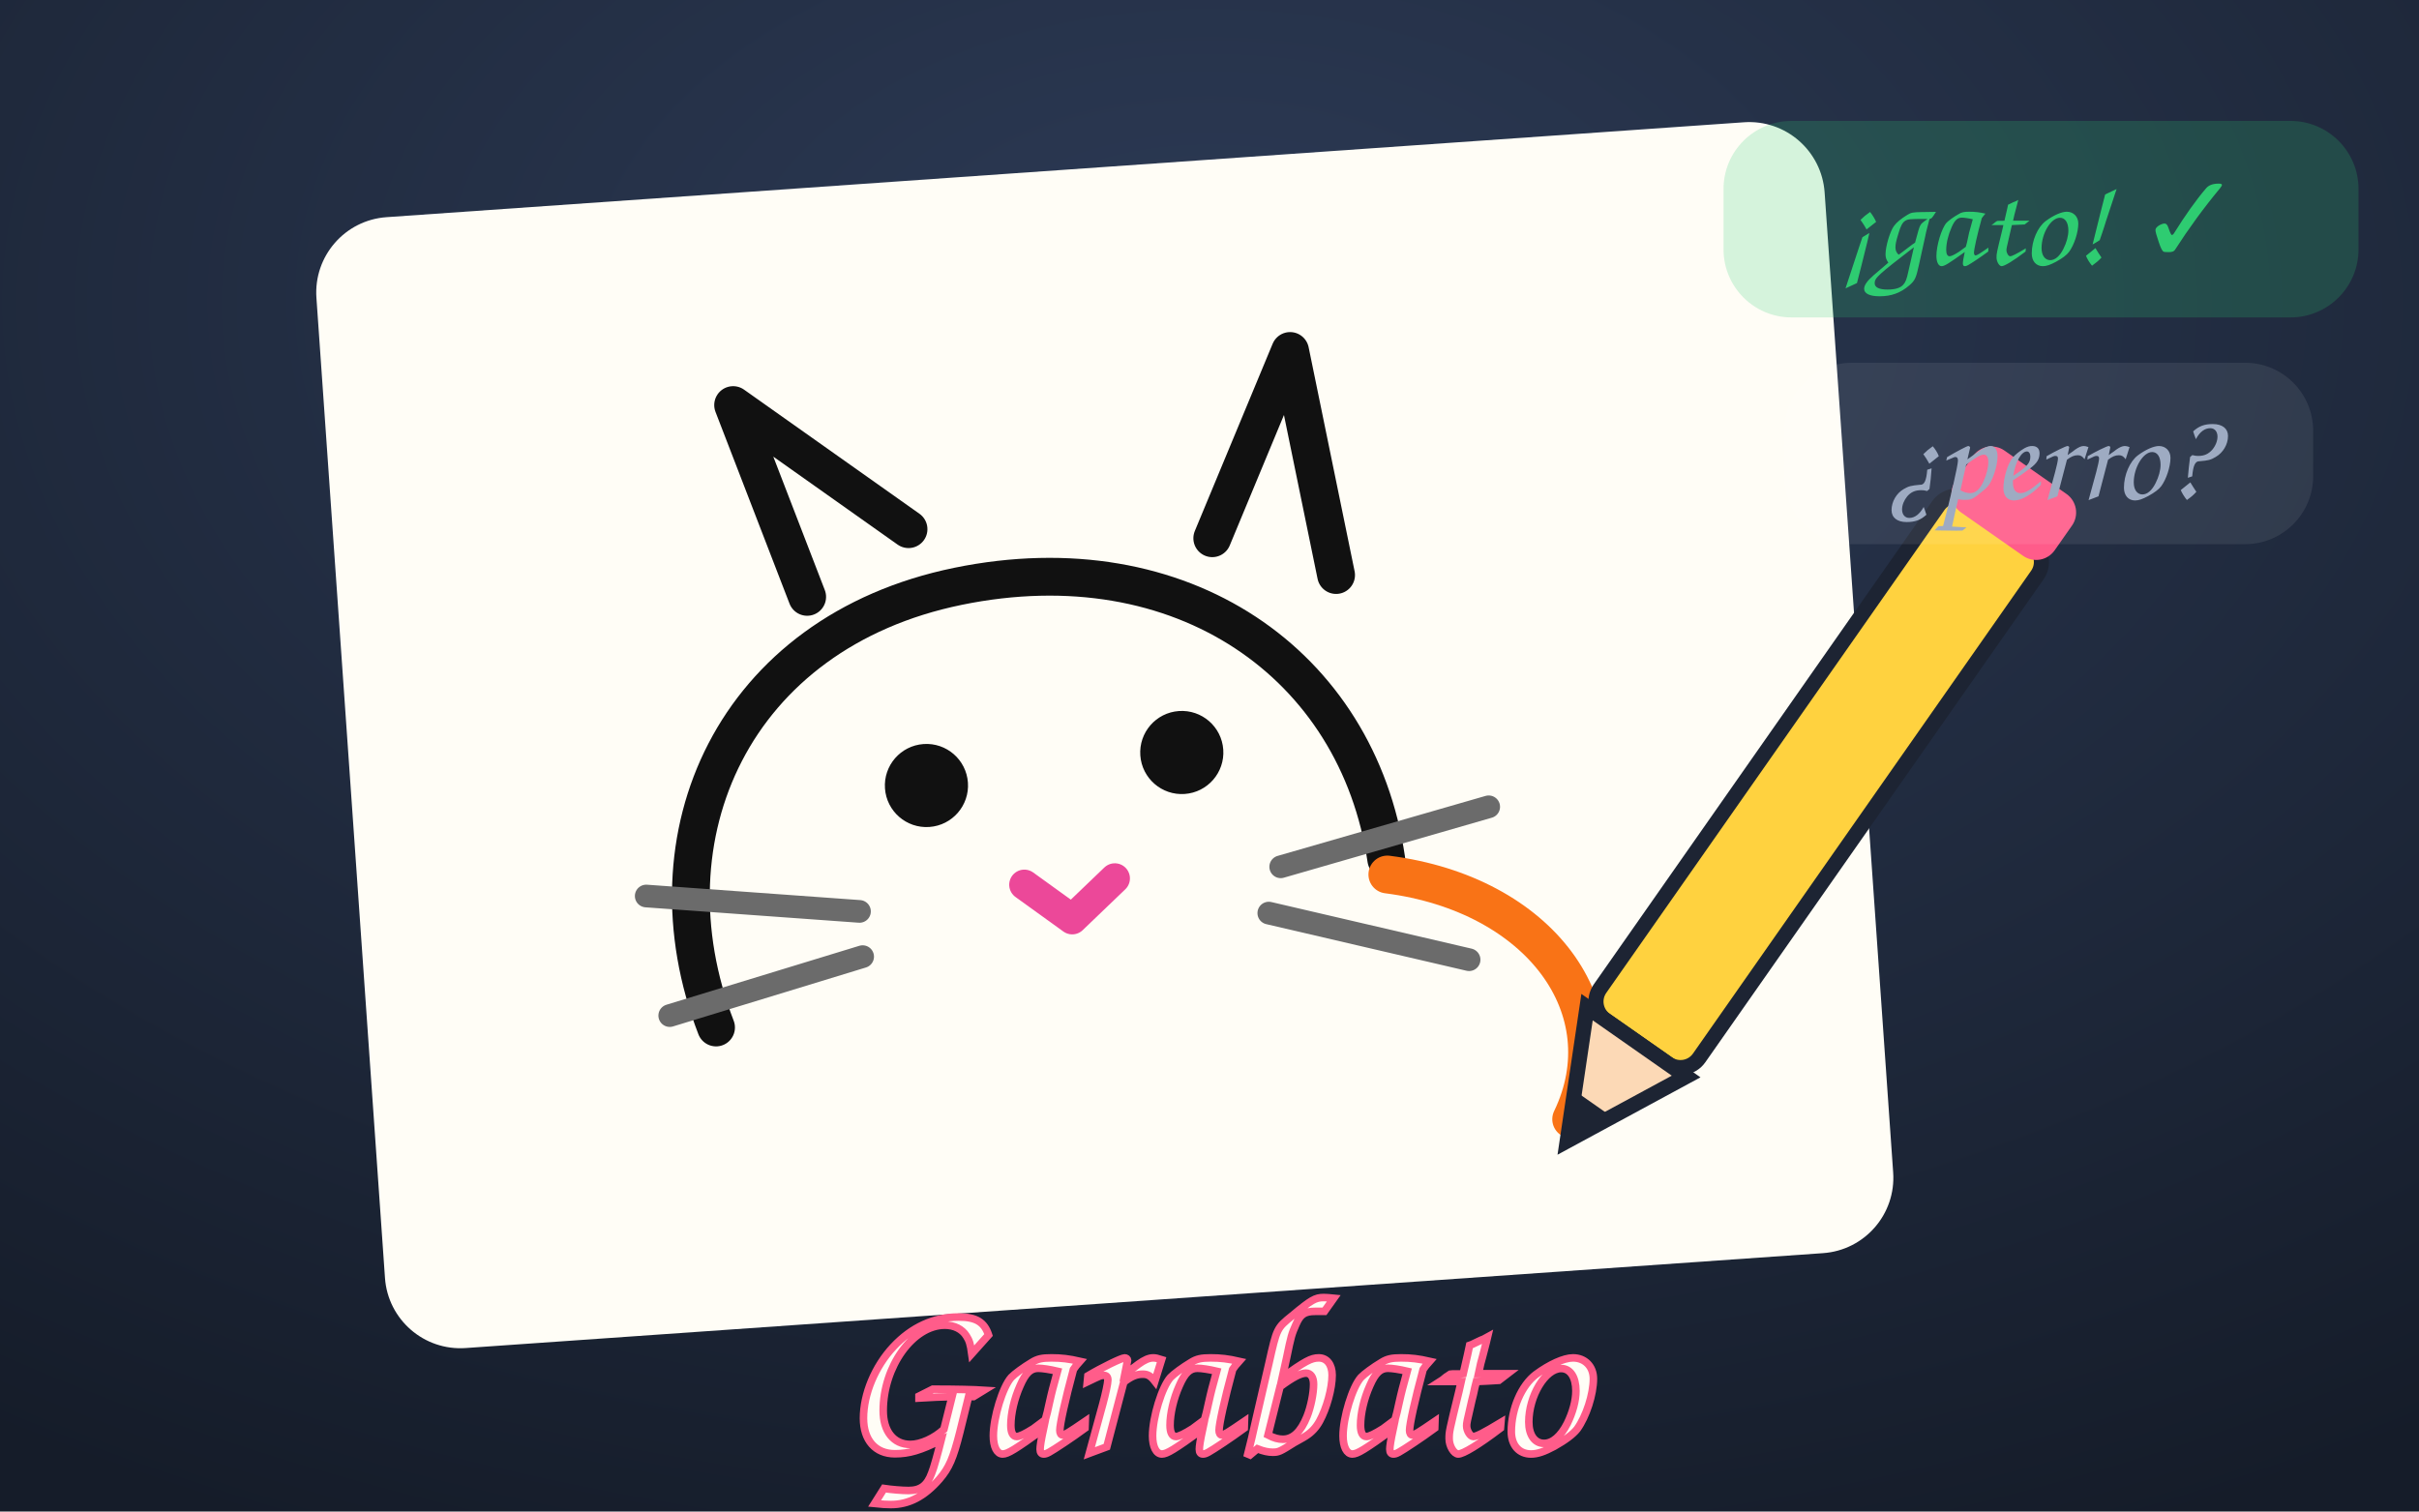
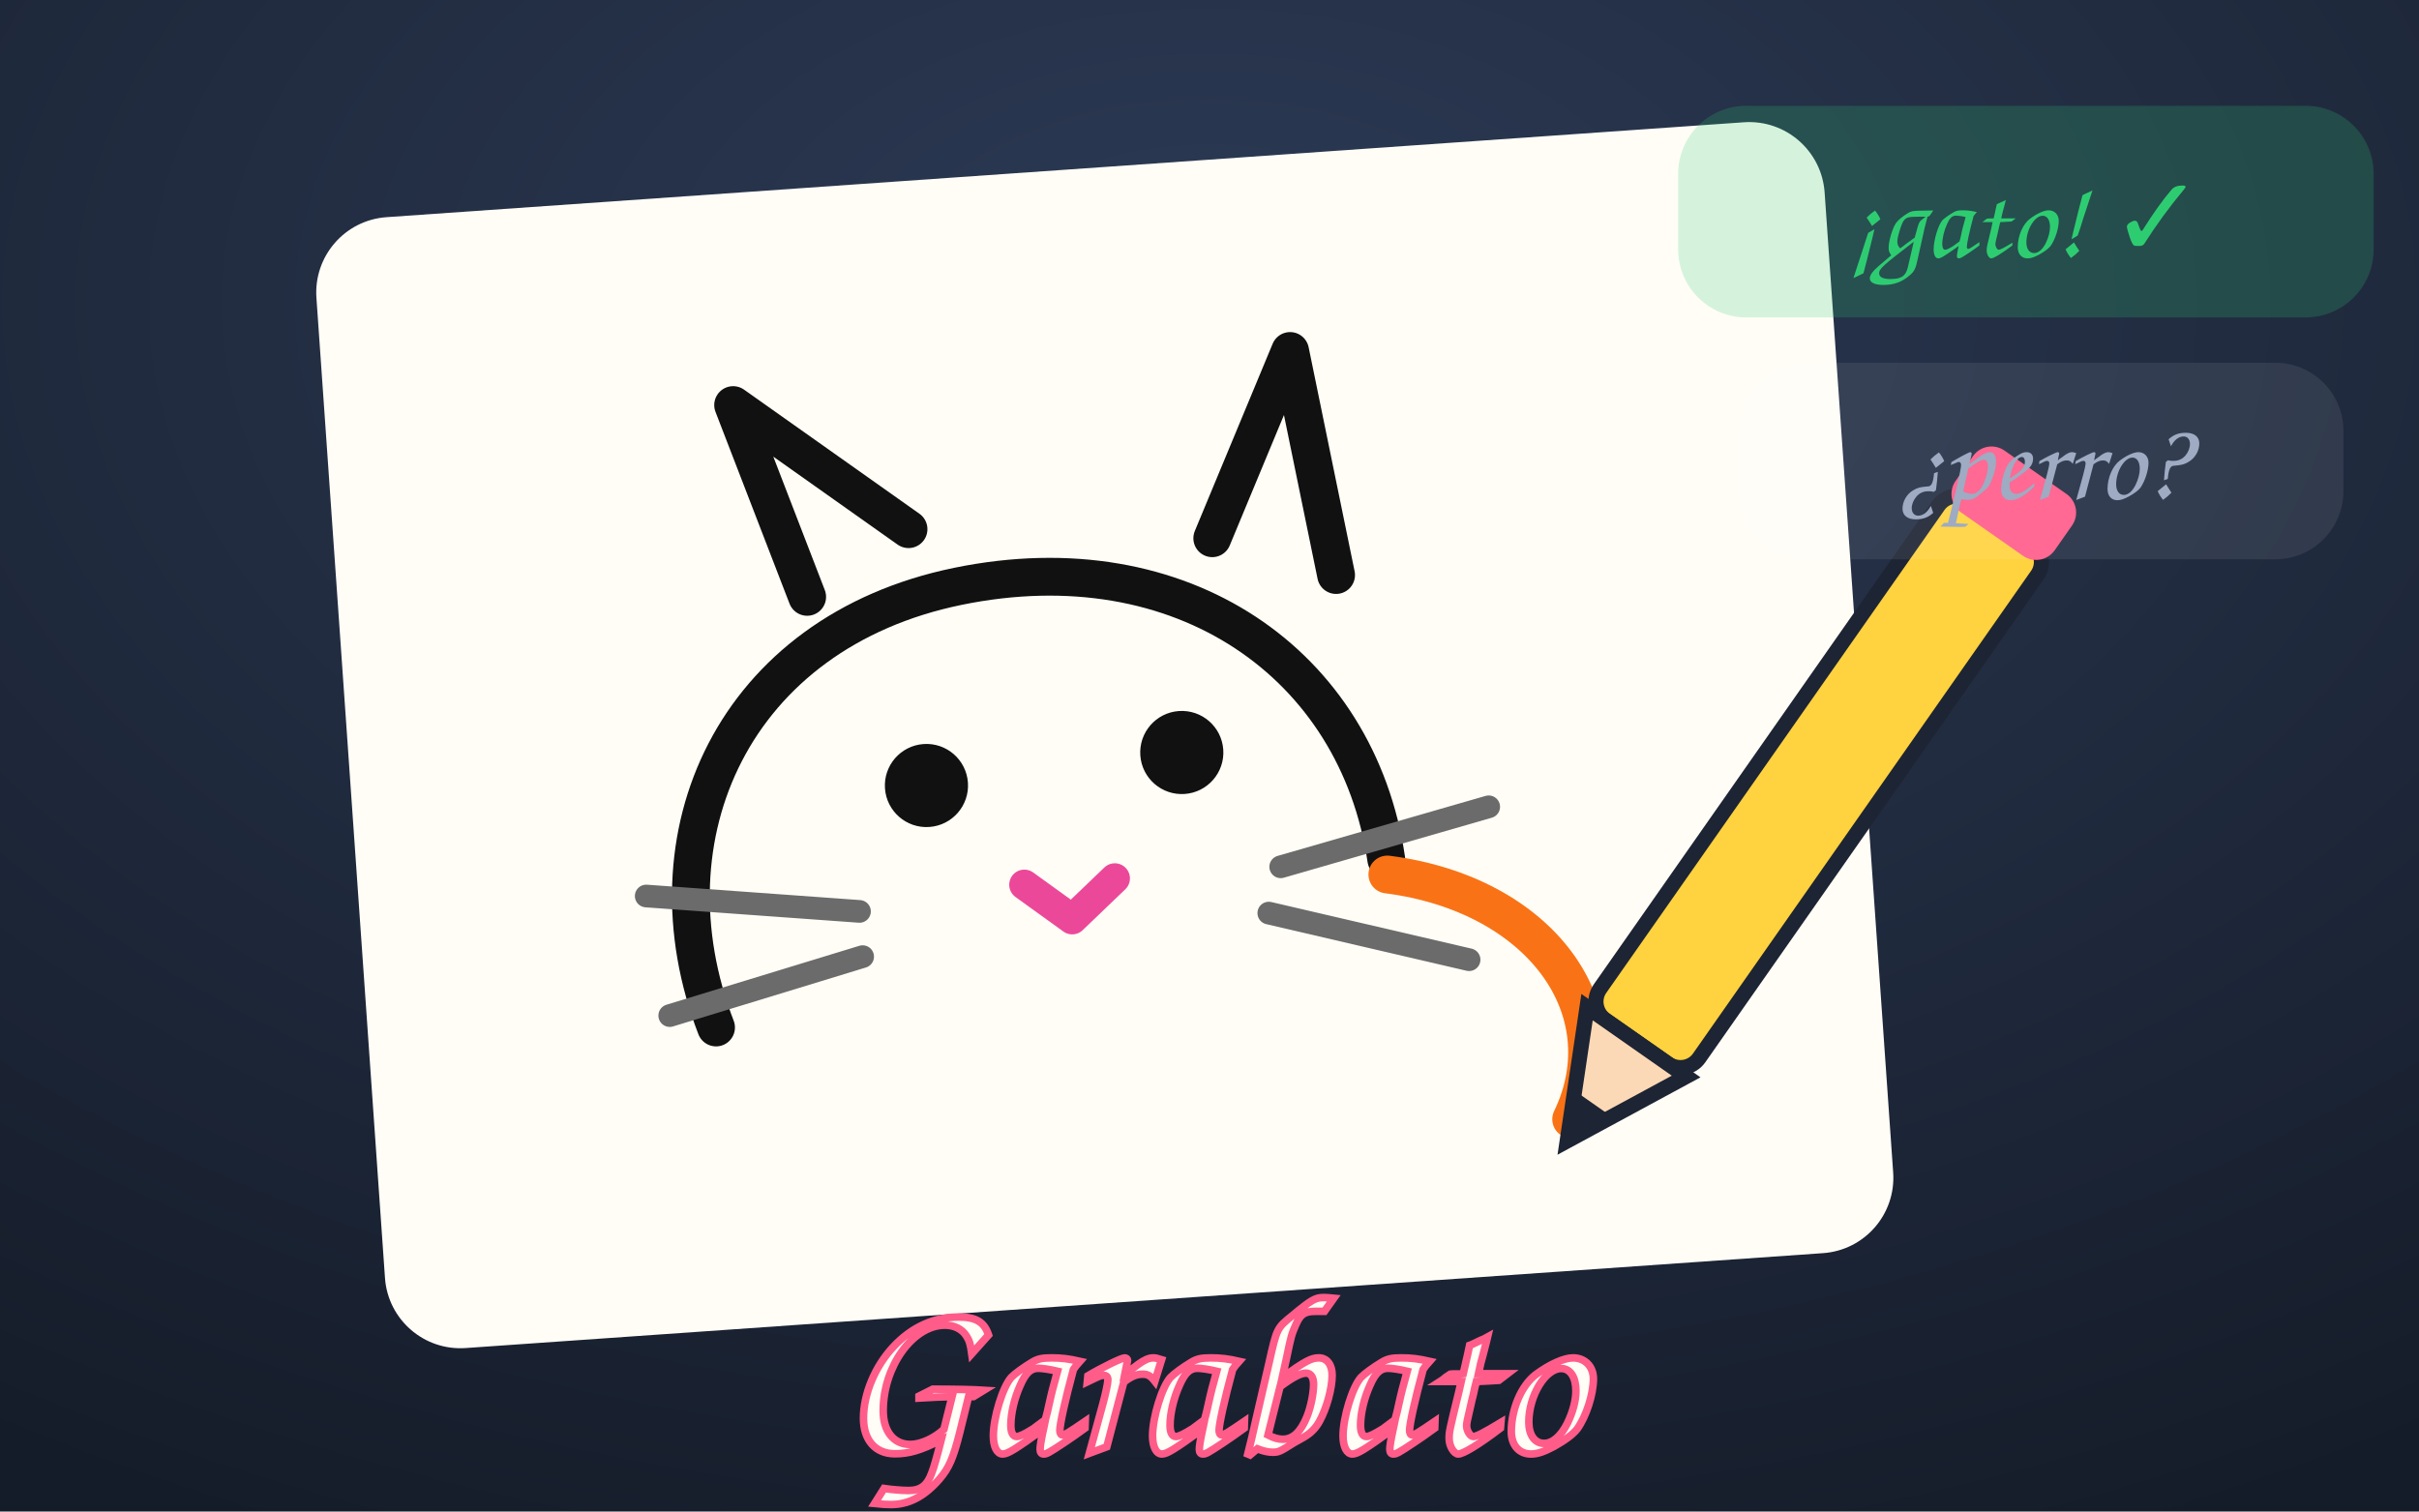
<svg xmlns="http://www.w3.org/2000/svg" viewBox="0 0 320 200">
  <defs>
    <radialGradient id="bg" cx=".5" cy=".2" r=".9">
      <stop offset="0" stop-color="#2c3a55" />
      <stop offset="1" stop-color="#151c29" />
    </radialGradient>
  </defs>
  <rect width="320" height="200" fill="url(#bg)" />
  <g transform="rotate(-4 150 95)">
    <rect x="46" y="22" width="200" height="150" rx="10" fill="#fffdf6" />
    <g fill="none" stroke-linecap="round" stroke-linejoin="round">
      <path d="M92 132c-8-26 6-52 36-56 30-4 52 14 54 40" stroke="#111" stroke-width="5" />
      <path d="M108 76l-8-26 22 18M162 72l12-24 4 30" stroke="#111" stroke-width="5" />
      <circle cx="122" cy="102" r="4" fill="#111" stroke="#111" stroke-width="3" />
      <circle cx="156" cy="100" r="4" fill="#111" stroke="#111" stroke-width="3" />
      <path d="M134 116l6 5 6-5" stroke="#ec4899" stroke-width="4" />
      <path d="M112 118 84 114M112 124l-26 6M168 116l28-6M166 122l26 8" stroke="#6b6b6b" stroke-width="3" />
      <path d="M182 118c20 4 30 20 22 34" stroke="#f97316" stroke-width="5" />
    </g>
  </g>
  <g transform="translate(236 110) rotate(35)">
    <rect x="-8" y="-50" width="16" height="84" rx="3" fill="#ffd23f" stroke="#1d2433" stroke-width="2" />
    <path d="M-8 34 0 50 8 34z" fill="#fcd9b6" stroke="#1d2433" stroke-width="2" />
    <path d="M-3 44 0 50 3 44z" fill="#1d2433" />
    <rect x="-8" y="-58" width="16" height="10" rx="3" fill="#ff5c8a" />
  </g>
  <g font-family="Gochi Hand, Comic Sans MS, cursive" font-size="17">
-     <rect x="228" y="16" width="84" height="26" rx="9" fill="#2ecc71" opacity=".2" />
-     <text x="270" y="35" text-anchor="middle" fill="#2ecc71">¡gato! ✓</text>
-     <rect x="236" y="48" width="70" height="24" rx="9" fill="#fff" opacity=".08" />
-     <text x="271" y="66" text-anchor="middle" fill="#9eabc2">¿perro?</text>
+     <rect x="222" y="14" width="92" height="28" rx="9" fill="#2ecc71" opacity=".2" />
+     <text x="268" y="34" text-anchor="middle" fill="#2ecc71" font-size="15">¡gato! ✓</text>
+     <rect x="230" y="48" width="80" height="26" rx="9" fill="#fff" opacity=".08" />
+     <text x="270" y="66" text-anchor="middle" fill="#9eabc2" font-size="15">¿perro?</text>
  </g>
  <text x="160" y="192" text-anchor="middle" font-family="Gochi Hand, Comic Sans MS, cursive" font-size="30" fill="#fffdf6" stroke="#ff5c8a" stroke-width="1">Garabato</text>
</svg>
